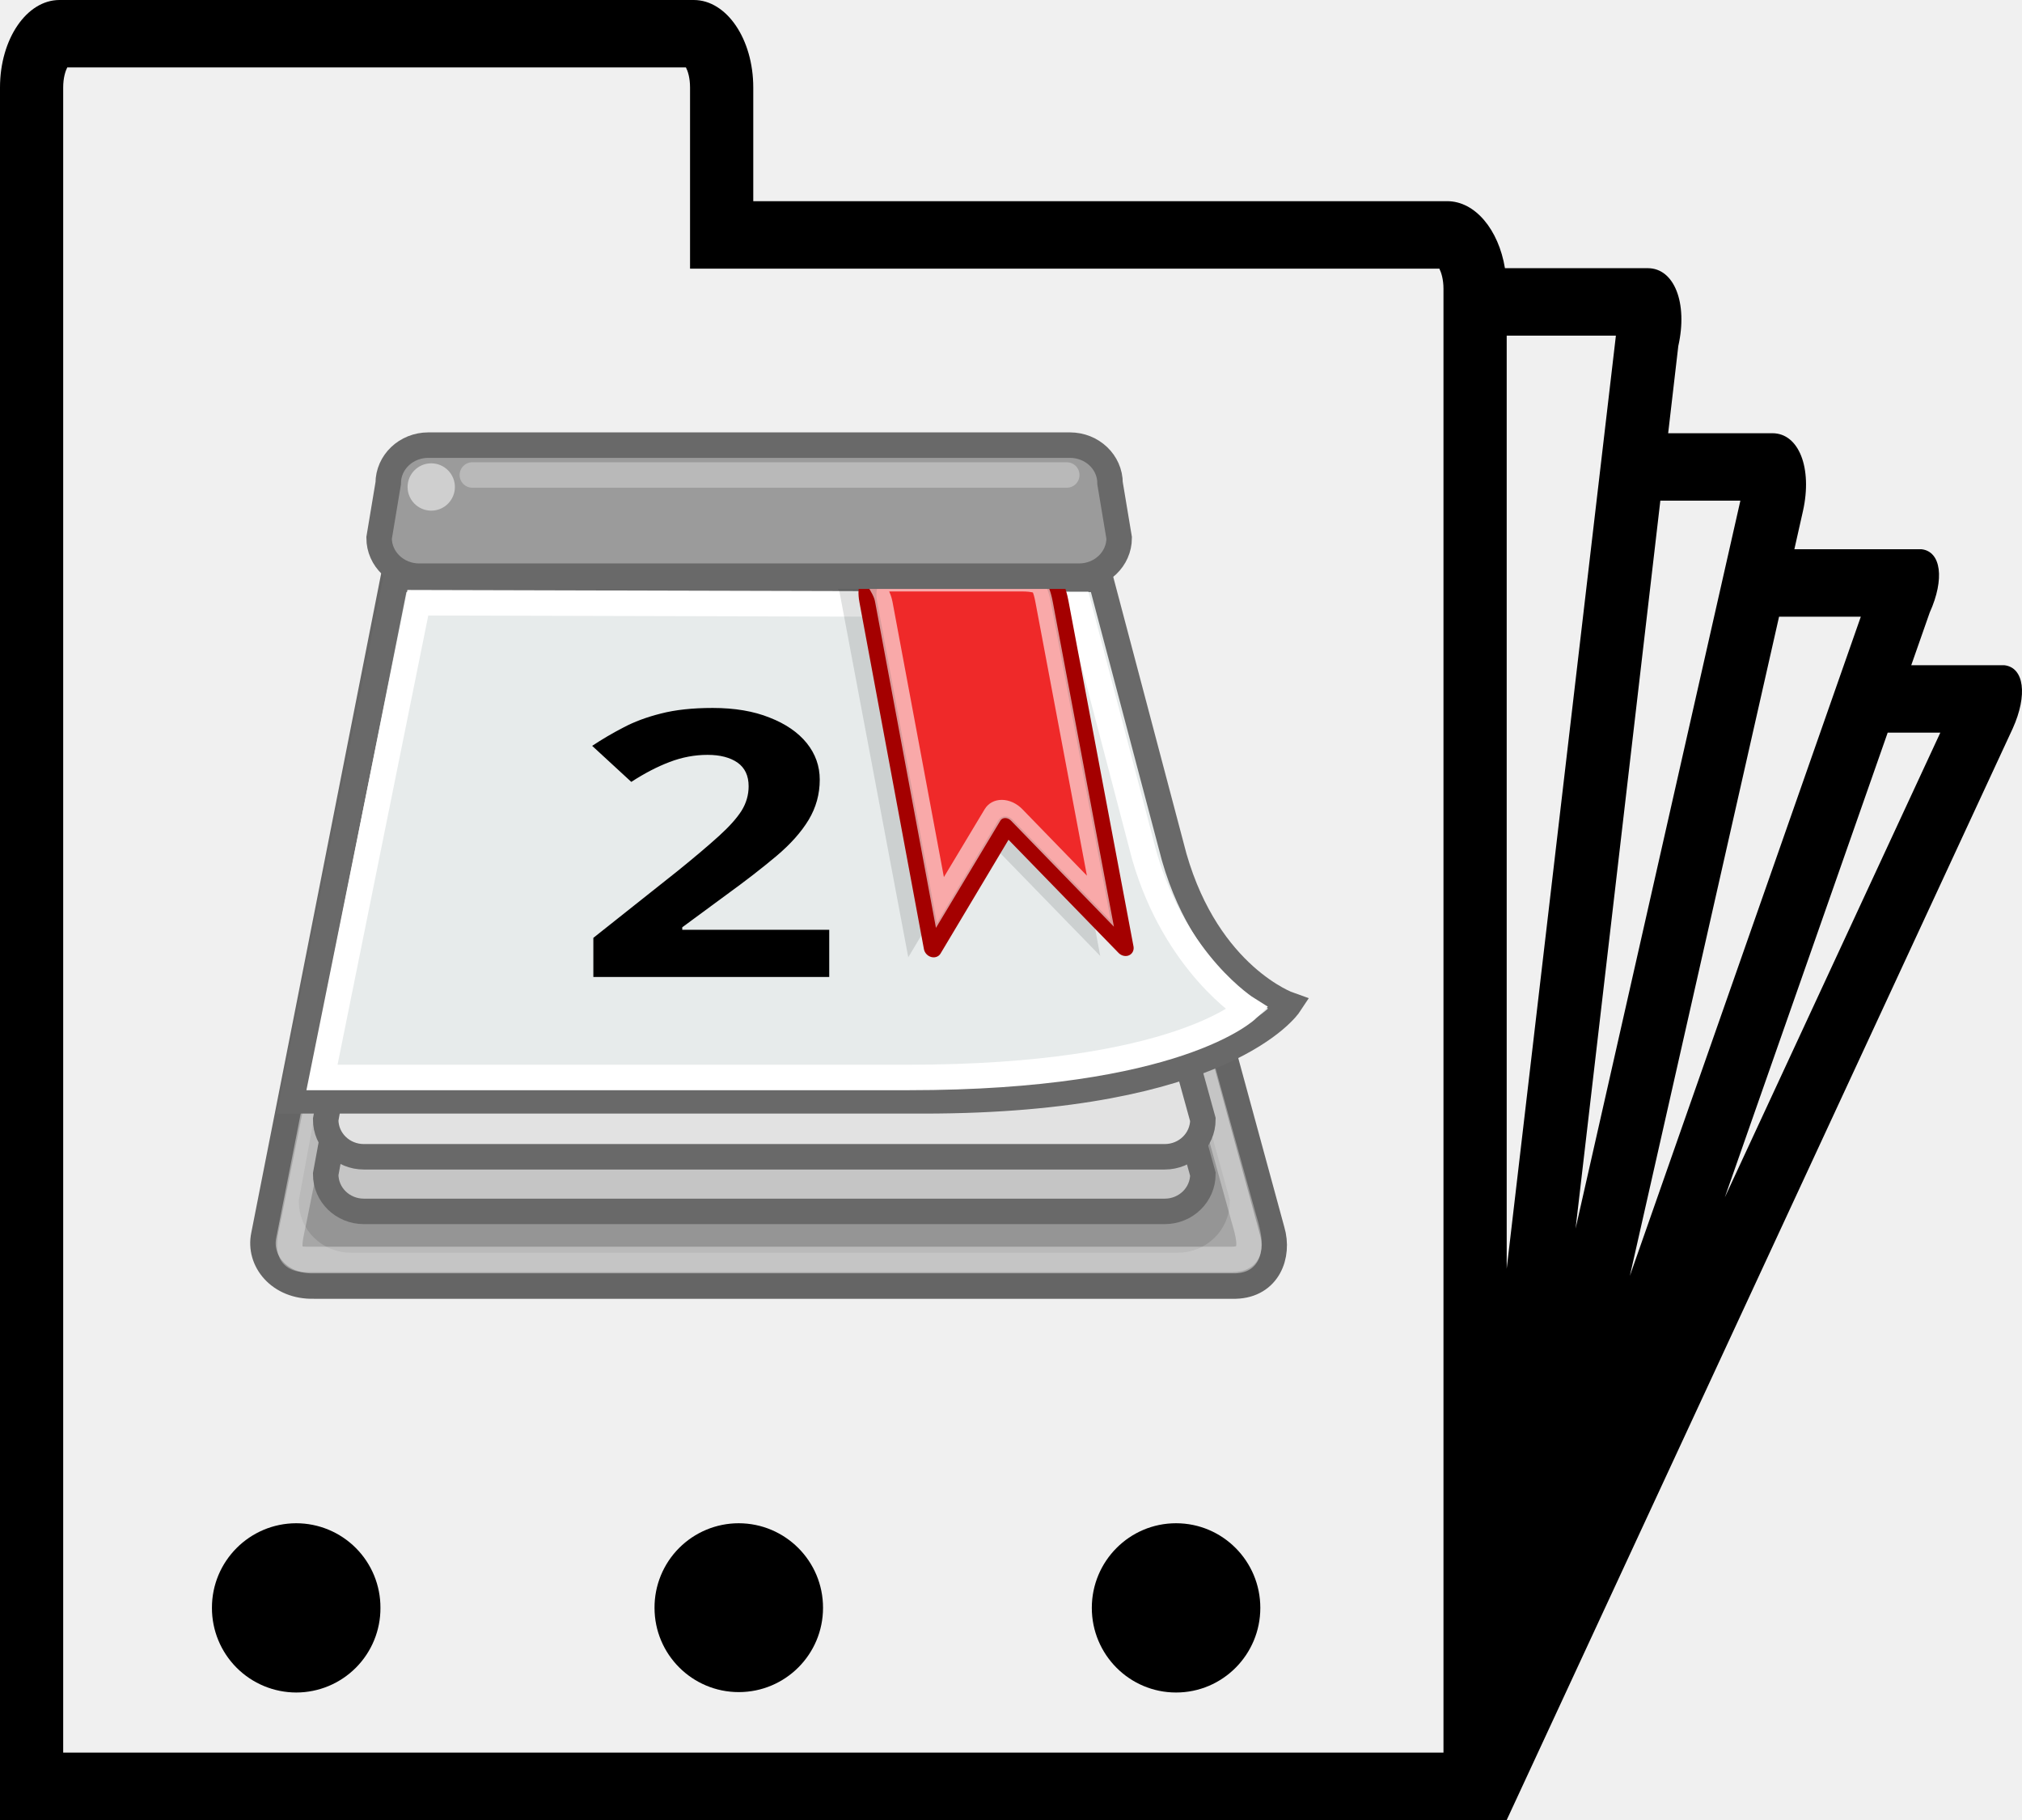
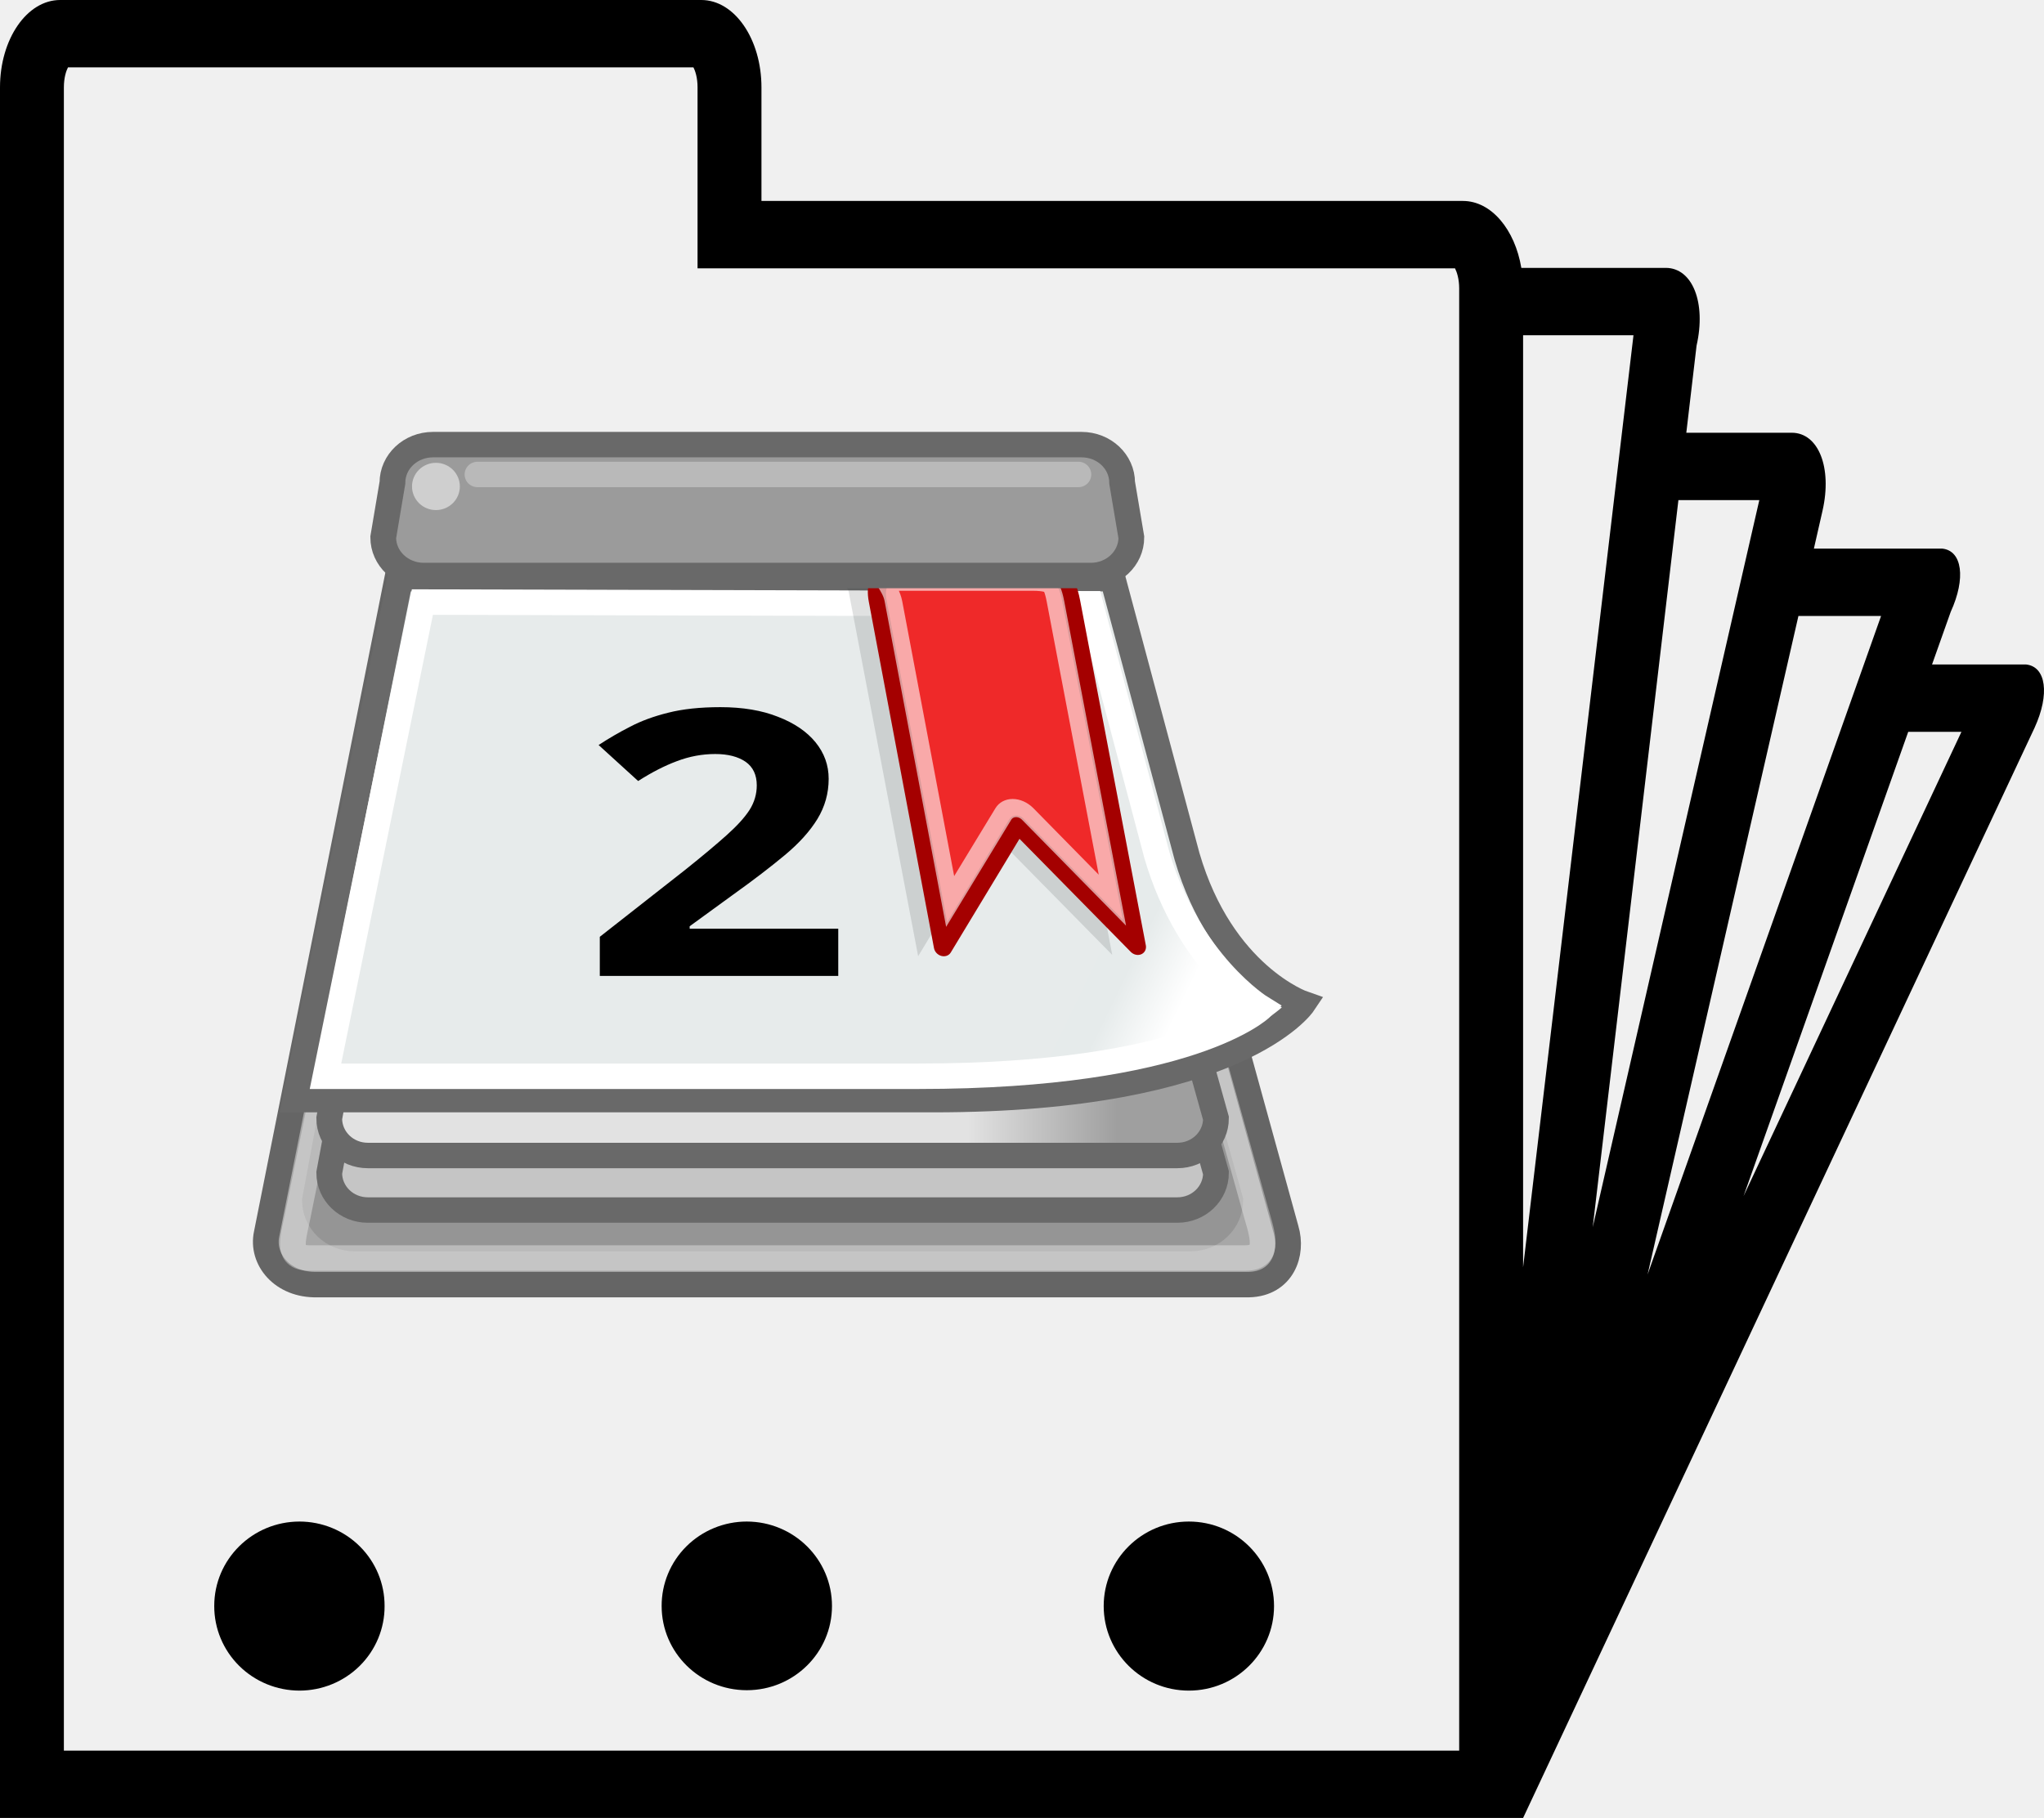
- <svg xmlns="http://www.w3.org/2000/svg" xmlns:xlink="http://www.w3.org/1999/xlink" width="29.398mm" height="26.458mm" viewBox="0 0 29.398 26.458" version="1.1" id="svg5">
+ <svg xmlns="http://www.w3.org/2000/svg" xmlns:xlink="http://www.w3.org/1999/xlink" width="145.608mm" height="129.531mm" viewBox="0 0 145.608 129.531" version="1.1" id="svg5">
  <defs id="defs2">
    <linearGradient id="linearGradient4356">
      <stop style="stop-color:#000000;stop-opacity:1;" offset="0" id="stop4358" />
      <stop style="stop-color:#000000;stop-opacity:0;" offset="1" id="stop4360" />
    </linearGradient>
    <linearGradient id="linearGradient4344">
      <stop style="stop-color:#727e0a;stop-opacity:1;" offset="0" id="stop4346" />
      <stop style="stop-color:#5b6508;stop-opacity:1;" offset="1" id="stop4348" />
    </linearGradient>
    <linearGradient id="linearGradient4338">
      <stop id="stop4340" offset="0" style="stop-color:#e9b15e;stop-opacity:1;" />
      <stop id="stop4342" offset="1" style="stop-color:#966416;stop-opacity:1;" />
    </linearGradient>
    <linearGradient id="linearGradient4163">
      <stop style="stop-color:#3b74bc;stop-opacity:1;" offset="0" id="stop4165" />
      <stop style="stop-color:#2d5990;stop-opacity:1;" offset="1" id="stop4167" />
    </linearGradient>
    <linearGradient id="linearGradient3824">
      <stop style="stop-color:#ffffff;stop-opacity:1;" offset="0" id="stop3826" />
      <stop style="stop-color:#c9c9c9;stop-opacity:1;" offset="1" id="stop3828" />
    </linearGradient>
    <linearGradient id="linearGradient3800">
      <stop style="stop-color:#f4d9b1;stop-opacity:1;" offset="0" id="stop3802" />
      <stop style="stop-color:#df9725;stop-opacity:1;" offset="1" id="stop3804" />
    </linearGradient>
    <radialGradient xlink:href="#linearGradient3800" id="radialGradient3806" cx="29.345" cy="17.064" fx="29.345" fy="17.064" r="9.162" gradientUnits="userSpaceOnUse" />
    <radialGradient xlink:href="#linearGradient4356" id="radialGradient3822" cx="31.113" cy="19.009" fx="31.113" fy="19.009" r="8.662" gradientUnits="userSpaceOnUse" />
    <radialGradient xlink:href="#linearGradient4163" id="radialGradient4169" cx="28.09" cy="27.203" fx="28.09" fy="27.203" r="13.565" gradientTransform="matrix(1.297564,0,0,0.884831,-15.3585,1.815469)" gradientUnits="userSpaceOnUse" />
    <radialGradient xlink:href="#linearGradient3800" id="radialGradient4171" gradientUnits="userSpaceOnUse" cx="29.345" cy="17.064" fx="29.345" fy="17.064" r="9.162" gradientTransform="matrix(0.787998,0,0,0.787998,6.221198,3.617627)" />
    <linearGradient xlink:href="#linearGradient3824" id="linearGradient4175" gradientUnits="userSpaceOnUse" x1="30.936" y1="29.553" x2="30.936" y2="35.803" gradientTransform="translate(0.707108)" />
    <radialGradient xlink:href="#linearGradient4356" id="radialGradient4179" gradientUnits="userSpaceOnUse" cx="31.113" cy="19.009" fx="31.113" fy="19.009" r="8.662" />
    <linearGradient xlink:href="#linearGradient3824" id="linearGradient4326" gradientUnits="userSpaceOnUse" gradientTransform="translate(-12.41789,-7)" x1="30.936" y1="29.553" x2="30.936" y2="35.803" />
    <radialGradient xlink:href="#linearGradient4338" id="radialGradient4328" gradientUnits="userSpaceOnUse" gradientTransform="matrix(0.787998,0,0,0.787998,6.221198,3.617627)" cx="29.345" cy="17.064" fx="29.345" fy="17.064" r="9.162" />
    <radialGradient xlink:href="#linearGradient4356" id="radialGradient4330" gradientUnits="userSpaceOnUse" cx="31.113" cy="19.009" fx="31.113" fy="19.009" r="8.662" />
    <linearGradient xlink:href="#linearGradient3824" id="linearGradient4332" gradientUnits="userSpaceOnUse" x1="30.936" y1="29.553" x2="30.936" y2="35.803" gradientTransform="translate(-13.125,-7)" />
    <radialGradient xlink:href="#linearGradient4356" id="radialGradient4336" gradientUnits="userSpaceOnUse" cx="31.113" cy="19.009" fx="31.113" fy="19.009" r="8.662" />
    <radialGradient xlink:href="#linearGradient4344" id="radialGradient4350" cx="16.215" cy="19.836" fx="16.215" fy="19.836" r="13.565" gradientTransform="matrix(1,0,0,0.681917,0,8.233773)" gradientUnits="userSpaceOnUse" />
    <linearGradient xlink:href="#linearGradient4356" id="linearGradient4372" gradientUnits="userSpaceOnUse" gradientTransform="rotate(10.46227,50.11982,-43.53461)" x1="20.662" y1="35.818" x2="22.627" y2="36.218" />
    <linearGradient xlink:href="#linearGradient4356" id="linearGradient4374" gradientUnits="userSpaceOnUse" gradientTransform="matrix(-0.977685,0.210075,0.210075,0.977685,41.80576,-11.11866)" x1="22.687" y1="36.39" x2="21.408" y2="35.74" />
    <radialGradient xlink:href="#linearGradient4344" id="radialGradient1381" gradientUnits="userSpaceOnUse" gradientTransform="matrix(1,0,0,0.681917,0,8.233773)" cx="16.215" cy="19.836" fx="16.215" fy="19.836" r="13.565" />
    <linearGradient id="linearGradient4467">
      <stop id="stop4469" offset="0" style="stop-color:#ffffff;stop-opacity:1;" />
      <stop id="stop4471" offset="1" style="stop-color:#ffffff;stop-opacity:0.248;" />
    </linearGradient>
    <linearGradient id="linearGradient4454">
      <stop id="stop4456" offset="0" style="stop-color:#729fcf;stop-opacity:0.208;" />
      <stop id="stop4458" offset="1" style="stop-color:#729fcf;stop-opacity:0.676;" />
    </linearGradient>
    <linearGradient id="linearGradient2366">
      <stop style="stop-color:#ffffff;stop-opacity:1;" offset="0" id="stop2368" />
      <stop id="stop2374" offset="0.5" style="stop-color:#ffffff;stop-opacity:0.219;" />
      <stop style="stop-color:#ffffff;stop-opacity:1;" offset="1" id="stop2370" />
    </linearGradient>
    <linearGradient id="linearGradient4440">
      <stop id="stop4442" offset="0" style="stop-color:#7d7d7d;stop-opacity:1;" />
      <stop style="stop-color:#b1b1b1;stop-opacity:1;" offset="0.5" id="stop4448" />
      <stop id="stop4444" offset="1" style="stop-color:#686868;stop-opacity:1;" />
    </linearGradient>
    <linearGradient id="linearGradient2846">
      <stop style="stop-color:#8a8a8a;stop-opacity:1;" offset="0" id="stop2848" />
      <stop style="stop-color:#484848;stop-opacity:1;" offset="1" id="stop2850" />
    </linearGradient>
    <radialGradient xlink:href="#linearGradient4356" id="radialGradient7516" gradientUnits="userSpaceOnUse" gradientTransform="matrix(1,0,0,0.237968,0,28.93278)" cx="24.13" cy="37.968" fx="24.13" fy="37.968" r="16.529" />
    <linearGradient xlink:href="#linearGradient2846" id="linearGradient7518" gradientUnits="userSpaceOnUse" x1="27.366" y1="26.58" x2="31.336" y2="30.558" />
    <linearGradient xlink:href="#linearGradient4440" id="linearGradient7520" gradientUnits="userSpaceOnUse" gradientTransform="matrix(1.334593,0,0,1.291292,-6.973842,-7.460658)" x1="30.656" y1="34" x2="33.219" y2="31.062" />
    <linearGradient xlink:href="#linearGradient2366" id="linearGradient7522" gradientUnits="userSpaceOnUse" x1="18.293" y1="13.602" x2="17.501" y2="25.743" />
    <radialGradient xlink:href="#linearGradient4454" id="radialGradient7524" gradientUnits="userSpaceOnUse" cx="18.241" cy="21.818" fx="18.241" fy="21.818" r="8.309" />
    <radialGradient xlink:href="#linearGradient4467" id="radialGradient7526" gradientUnits="userSpaceOnUse" gradientTransform="matrix(2.592963,0,0,2.252104,-25.05975,-18.941)" cx="15.414" cy="13.078" fx="15.414" fy="13.078" r="6.656" />
    <linearGradient id="linearGradient2563">
      <stop id="stop2565" offset="0" style="stop-color:#e2e2e2;stop-opacity:1;" />
      <stop id="stop2567" offset="1" style="stop-color:#9f9f9f;stop-opacity:1;" />
    </linearGradient>
    <linearGradient id="linearGradient2526">
      <stop id="stop2528" offset="0" style="stop-color:#e7ebeb;stop-opacity:1;" />
      <stop style="stop-color:#e6ebeb;stop-opacity:1;" offset="0.5" id="stop2534" />
      <stop id="stop2530" offset="1" style="stop-color:#ffffff;stop-opacity:1;" />
    </linearGradient>
    <radialGradient gradientUnits="userSpaceOnUse" r="8.342" fy="9.341" fx="38.659" cy="9.341" cx="38.659" id="radialGradient3271" xlink:href="#linearGradient2378" />
    <linearGradient id="linearGradient259">
      <stop style="stop-color:#fafafa;stop-opacity:1;" offset="0" id="stop260" />
      <stop style="stop-color:#bbbbbb;stop-opacity:1;" offset="1" id="stop261" />
    </linearGradient>
    <linearGradient id="linearGradient269">
      <stop style="stop-color:#a3a3a3;stop-opacity:1;" offset="0" id="stop270" />
      <stop style="stop-color:#8a8a8a;stop-opacity:1;" offset="1" id="stop271" />
    </linearGradient>
    <linearGradient id="linearGradient15662">
      <stop style="stop-color:#ffffff;stop-opacity:1;" offset="0" id="stop15664" />
      <stop style="stop-color:#f8f8f8;stop-opacity:1;" offset="1" id="stop15666" />
    </linearGradient>
    <linearGradient id="linearGradient2378">
      <stop id="stop2380" offset="0" style="stop-color:#ffffff;stop-opacity:1;" />
      <stop style="stop-color:#fefede;stop-opacity:0.918;" offset="0.25" id="stop4146" />
      <stop style="stop-color:#f5f328;stop-opacity:1;" offset="0.5" id="stop2386" />
      <stop id="stop2382" offset="1" style="stop-color:#f5f32d;stop-opacity:0.122;" />
    </linearGradient>
    <linearGradient id="linearGradient5345">
      <stop id="stop5347" offset="0" style="stop-color:#ef2929;stop-opacity:1;" />
      <stop style="stop-color:#cc0000;stop-opacity:1;" offset="0.425" id="stop1936" />
      <stop style="stop-color:#cc0000;stop-opacity:1;" offset="0.904" id="stop7129" />
      <stop id="stop5349" offset="1" style="stop-color:#ef2929;stop-opacity:1;" />
    </linearGradient>
    <linearGradient id="linearGradient3702">
      <stop id="stop3704" offset="0" style="stop-color:black;stop-opacity:0;" />
      <stop style="stop-color:black;stop-opacity:1;" offset="0.5" id="stop3710" />
      <stop id="stop3706" offset="1" style="stop-color:black;stop-opacity:0;" />
    </linearGradient>
-     <linearGradient gradientTransform="matrix(0.8116133,0,0,0.8116133,82.43256,115.0315)" gradientUnits="userSpaceOnUse" y2="28.429" x2="42.214" y1="14.429" x1="13.357" id="linearGradient2532" xlink:href="#linearGradient2526" />
-     <radialGradient gradientUnits="userSpaceOnUse" gradientTransform="matrix(0.8116133,0,0,0.6102829,71.72424,200.3316)" r="18.429" fy="29" fx="26" cy="29" cx="26" id="radialGradient2557" xlink:href="#linearGradient4356" />
-     <linearGradient gradientTransform="matrix(0.9222766,0,0,0.9222766,83.78421,120.3685)" gradientUnits="userSpaceOnUse" y2="30.786" x2="42.214" y1="30.786" x1="6.786" id="linearGradient2569" xlink:href="#linearGradient2563" />
-     <linearGradient gradientUnits="userSpaceOnUse" y2="5.635" x2="13.597" y1="1.563" x1="12.911" id="linearGradient2839" xlink:href="#linearGradient2833" gradientTransform="matrix(0.8116133,0,0,0.8116133,79.00906,148.7363)" />
-     <linearGradient gradientTransform="matrix(0.5867798,0,0.05502315,0.6586099,129.5769,144.8385)" gradientUnits="userSpaceOnUse" y2="4.362" x2="17.948" y1="17.797" x1="17.948" id="linearGradient5351" xlink:href="#linearGradient5345" />
+     <radialGradient xlink:href="#linearGradient3800" id="radialGradient3806-1" cx="29.345" cy="17.064" fx="29.345" fy="17.064" r="9.162" gradientUnits="userSpaceOnUse" />
+     <radialGradient xlink:href="#linearGradient4344" id="radialGradient4350-6" cx="16.215" cy="19.836" fx="16.215" fy="19.836" r="13.565" gradientTransform="matrix(1,0,0,0.681917,0,8.233773)" gradientUnits="userSpaceOnUse" />
+     <linearGradient gradientTransform="matrix(-0.977685,0.210075,0.210075,0.977685,55.1096,-3.945209)" y2="35.74" x2="21.408" y1="36.39" x1="22.687" gradientUnits="userSpaceOnUse" id="linearGradient4366" xlink:href="#linearGradient4356" />
+     <linearGradient gradientTransform="rotate(10.46227,17.59598,32.70691)" gradientUnits="userSpaceOnUse" y2="36.218" x2="22.627" y1="35.818" x1="20.662" id="linearGradient4362" xlink:href="#linearGradient4356" />
+     <radialGradient gradientUnits="userSpaceOnUse" gradientTransform="matrix(1,0,0,0.681917,0,8.233773)" r="13.565" fy="19.836" fx="16.215" cy="19.836" cx="16.215" id="radialGradient1500" xlink:href="#linearGradient4344" />
+     <radialGradient r="8.662" fy="19.009" fx="31.113" cy="19.009" cx="31.113" gradientUnits="userSpaceOnUse" id="radialGradient4179-8" xlink:href="#linearGradient4356" />
+     <radialGradient gradientTransform="matrix(0.787998,0,0,0.787998,6.221198,3.617627)" r="9.162" fy="17.064" fx="29.345" cy="17.064" cx="29.345" gradientUnits="userSpaceOnUse" id="radialGradient4171-5" xlink:href="#linearGradient3800" />
+     <radialGradient gradientUnits="userSpaceOnUse" gradientTransform="matrix(1.297564,0,0,0.884831,-8.358505,4.940469)" r="13.565" fy="27.203" fx="28.09" cy="27.203" cx="28.09" id="radialGradient4169-7" xlink:href="#linearGradient4163" />
+     <linearGradient gradientUnits="userSpaceOnUse" y2="35.803" x2="30.936" y1="29.553" x1="30.936" id="linearGradient3830" xlink:href="#linearGradient3824" />
+     <radialGradient gradientUnits="userSpaceOnUse" r="8.662" fy="19.009" fx="31.113" cy="19.009" cx="31.113" id="radialGradient3822-4" xlink:href="#linearGradient4356" />
+     <radialGradient gradientUnits="userSpaceOnUse" r="9.162" fy="17.064" fx="29.345" cy="17.064" cx="29.345" id="radialGradient1484" xlink:href="#linearGradient3800" />
+     <radialGradient xlink:href="#linearGradient4356" id="radialGradient1575" gradientUnits="userSpaceOnUse" cx="31.113" cy="19.009" fx="31.113" fy="19.009" r="8.662" />
+     <radialGradient xlink:href="#linearGradient4356" id="radialGradient1579" gradientUnits="userSpaceOnUse" cx="31.113" cy="19.009" fx="31.113" fy="19.009" r="8.662" />
+     <radialGradient xlink:href="#linearGradient4338" id="radialGradient1581" gradientUnits="userSpaceOnUse" gradientTransform="matrix(0.787998,0,0,0.787998,6.221198,3.617627)" cx="29.345" cy="17.064" fx="29.345" fy="17.064" r="9.162" />
+     <linearGradient xlink:href="#linearGradient4356" id="linearGradient1590" gradientUnits="userSpaceOnUse" gradientTransform="matrix(-0.977685,0.210075,0.210075,0.977685,87.1236,-3.36141)" x1="22.687" y1="36.39" x2="21.408" y2="35.74" />
+     <linearGradient xlink:href="#linearGradient3824" id="linearGradient1596" gradientUnits="userSpaceOnUse" gradientTransform="translate(32.89995,0.75725)" x1="30.936" y1="29.553" x2="30.936" y2="35.803" />
+     <radialGradient xlink:href="#linearGradient4344" id="radialGradient1605" gradientUnits="userSpaceOnUse" gradientTransform="matrix(1,0,0,0.681917,45.31784,15.99102)" cx="16.215" cy="19.836" fx="16.215" fy="19.836" r="13.565" />
+     <radialGradient xlink:href="#linearGradient4356" id="radialGradient2485" gradientUnits="userSpaceOnUse" gradientTransform="matrix(-0.806302,2.342756e-6,9.208376e-7,0.321036,44.43072,19.25688)" cx="13.541" cy="30.231" fx="13.541" fy="30.231" r="5.007" />
+     <linearGradient id="linearGradient13388">
+       <stop style="stop-color:#555753;stop-opacity:1;" offset="0" id="stop13390" />
+       <stop style="stop-color:#555753;stop-opacity:0;" offset="1" id="stop13392" />
+     </linearGradient>
+     <linearGradient id="linearGradient7138">
+       <stop style="stop-color:#ffffff;stop-opacity:1;" offset="0" id="stop7140" />
+       <stop style="stop-color:#ffffff;stop-opacity:0;" offset="1" id="stop7142" />
+     </linearGradient>
+     <linearGradient id="linearGradient7087">
+       <stop style="stop-color:#888a85;stop-opacity:1;" offset="0" id="stop7089" />
+       <stop style="stop-color:#b8b9b6;stop-opacity:1;" offset="1" id="stop7091" />
+     </linearGradient>
+     <radialGradient id="aigrd4" cx="9.342" cy="22.614" r="14.152" fx="9.342" fy="22.614" gradientUnits="userSpaceOnUse">
+       <stop offset="0" style="stop-color:#767676" id="stop6452" />
+       <stop offset="1" style="stop-color:#484848" id="stop6454" />
+     </radialGradient>
+     <linearGradient style="stroke-width:1.217;stroke-miterlimit:4;stroke-dasharray:none" y2="36.033" x2="31.081" y1="3.732" x1="12.487" gradientUnits="userSpaceOnUse" id="aigrd1">
+       <stop id="stop16177" style="stop-color:#D2D2D2;stroke-dasharray:none;stroke-miterlimit:4;stroke-width:1.217" offset="0" />
+       <stop id="stop16179" style="stop-color:#EDEDED;stroke-dasharray:none;stroke-miterlimit:4;stroke-width:1.217" offset="1" />
+     </linearGradient>
+     <linearGradient style="stroke-width:1.217;stroke-miterlimit:4;stroke-dasharray:none" y2="7.109" x2="21.933" y1="24.627" x1="21.933" gradientUnits="userSpaceOnUse" id="aigrd3">
+       <stop id="stop16199" style="stop-color:#D0D6E5;stroke-dasharray:none;stroke-miterlimit:4;stroke-width:1.217" offset="0" />
+       <stop id="stop16201" style="stop-color:#093A80;stroke-dasharray:none;stroke-miterlimit:4;stroke-width:1.217" offset="1" />
+     </linearGradient>
+     <linearGradient id="linearGradient7648" gradientUnits="userSpaceOnUse" x1="21.933" y1="24.627" x2="21.933" y2="7.109" style="stroke-width:1.217;stroke-miterlimit:4;stroke-dasharray:none">
+       <stop offset="0" style="stop-color:#8595bc;stop-opacity:1;" id="stop7650" />
+       <stop offset="1" style="stop-color:#041a3b;stop-opacity:1;" id="stop7652" />
+     </linearGradient>
+     <linearGradient id="linearGradient8171">
+       <stop style="stop-color:#bbbdba;stop-opacity:1;" offset="0" id="stop8173" />
+       <stop style="stop-color:#70746e;stop-opacity:1;" offset="1" id="stop8175" />
+     </linearGradient>
+     <linearGradient id="linearGradient2224">
+       <stop style="stop-color:#7c7c7c;stop-opacity:1;" offset="0" id="stop2226" />
+       <stop style="stop-color:#b8b8b8;stop-opacity:1;" offset="1" id="stop2228" />
+     </linearGradient>
+     <radialGradient xlink:href="#linearGradient7138" id="radialGradient2974" gradientUnits="userSpaceOnUse" gradientTransform="matrix(1,0,0,0.509804,0,16.05392)" cx="4.392" cy="32.308" fx="4.392" fy="32.308" r="6.375" />
+     <radialGradient xlink:href="#linearGradient7138" id="radialGradient2972" gradientUnits="userSpaceOnUse" gradientTransform="matrix(1,0,0,0.509804,0,16.05392)" cx="4.392" cy="32.308" fx="4.392" fy="32.308" r="6.375" />
+     <radialGradient xlink:href="#linearGradient4356" id="radialGradient2970" gradientUnits="userSpaceOnUse" gradientTransform="matrix(1,0,0,0.398649,0,21.2728)" cx="23.25" cy="35.375" fx="23.25" fy="35.375" r="18.5" />
+     <linearGradient id="linearGradient2697">
+       <stop id="stop2699" offset="0" style="stop-color:#222222;stop-opacity:1;" />
+       <stop id="stop2701" offset="1" style="stop-color:#afafaf;stop-opacity:1;" />
+     </linearGradient>
+     <linearGradient id="linearGradient2641">
+       <stop id="stop2643" offset="0" style="stop-color:#393939;stop-opacity:1;" />
+       <stop style="stop-color:#747474;stop-opacity:1;" offset="0.159" id="stop2649" />
+       <stop id="stop2645" offset="1" style="stop-color:#000000;stop-opacity:1;" />
+     </linearGradient>
+     <linearGradient id="linearGradient2633">
+       <stop id="stop2635" offset="0" style="stop-color:#2a2500;stop-opacity:1;" />
+       <stop id="stop2637" offset="1" style="stop-color:#6e6200;stop-opacity:1;" />
+     </linearGradient>
+     <linearGradient id="linearGradient2625">
+       <stop id="stop2627" offset="0" style="stop-color:#6e6200;stop-opacity:1;" />
+       <stop id="stop2629" offset="1" style="stop-color:#6e6200;stop-opacity:1;" />
+     </linearGradient>
+     <linearGradient id="linearGradient2604">
+       <stop id="stop2606" offset="0" style="stop-color:#6b6b6b;stop-opacity:1;" />
+       <stop id="stop2608" offset="1" style="stop-color:#b6b6b6;stop-opacity:0;" />
+     </linearGradient>
+     <linearGradient id="linearGradient2571">
+       <stop id="stop2573" offset="0" style="stop-color:#fff7b1;stop-opacity:1;" />
+       <stop style="stop-color:#ecd300;stop-opacity:1;" offset="0.5" id="stop2579" />
+       <stop id="stop2575" offset="1" style="stop-color:#b5a200;stop-opacity:1;" />
+     </linearGradient>
+     <linearGradient id="linearGradient2563-3">
+       <stop id="stop2565-6" offset="0" style="stop-color:#e7e7e7;stop-opacity:1;" />
+       <stop id="stop2567-8" offset="1" style="stop-color:#a0a0a0;stop-opacity:1;" />
+     </linearGradient>
+     <linearGradient id="linearGradient2542">
+       <stop id="stop2544" offset="0" style="stop-color:#202020;stop-opacity:1;" />
+       <stop id="stop2546" offset="1" style="stop-color:#a8a8a8;stop-opacity:1;" />
+     </linearGradient>
+     <linearGradient id="linearGradient2384">
+       <stop id="stop2386-9" offset="0" style="stop-color:#b6b6b6;stop-opacity:1;" />
+       <stop id="stop2388" offset="1" style="stop-color:#6a6a6a;stop-opacity:1;" />
+     </linearGradient>
+     <linearGradient id="linearGradient2831">
+       <stop style="stop-color:#000000;stop-opacity:0;" offset="0" id="stop2833" />
+       <stop id="stop2839" offset="0.776" style="stop-color:#4d4d4d;stop-opacity:0.882;" />
+       <stop style="stop-color:#595959;stop-opacity:0;" offset="1" id="stop2835" />
+     </linearGradient>
+     <linearGradient id="linearGradient2610">
+       <stop style="stop-color:#3c3c3c;stop-opacity:1;" offset="0" id="stop2612" />
+       <stop style="stop-color:#585858;stop-opacity:1;" offset="1" id="stop2614" />
+     </linearGradient>
+     <linearGradient id="linearGradient2600">
+       <stop style="stop-color:#000000;stop-opacity:1;" offset="0" id="stop2602" />
+       <stop id="stop2380-5" offset="0.5" style="stop-color:#424242;stop-opacity:1;" />
+       <stop style="stop-color:#7c7c7c;stop-opacity:1;" offset="1" id="stop2604" />
+     </linearGradient>
+     <linearGradient gradientTransform="matrix(0.893017,0,0,0.827494,2.626094,2.462139)" gradientUnits="userSpaceOnUse" y2="15.374" x2="24.547" y1="18.303" x1="24.547" id="linearGradient2611" xlink:href="#linearGradient2604" />
+     <radialGradient xlink:href="#linearGradient13388" id="radialGradient13394" cx="64.414" cy="26.746" fx="64.414" fy="26.746" r="10.339" gradientTransform="matrix(0.29895,-0.967036,1.14352,0.353509,18.57077,72.60625)" gradientUnits="userSpaceOnUse" spreadMethod="pad" />
+     <radialGradient xlink:href="#linearGradient13388" id="radialGradient20361" gradientUnits="userSpaceOnUse" gradientTransform="matrix(0.29895,-0.967036,1.14352,0.353509,25.99539,83.03607)" spreadMethod="pad" cx="64.414" cy="26.746" fx="64.414" fy="26.746" r="10.339" />
+     <radialGradient id="aigrd4-8" cx="9.342" cy="22.614" r="14.152" fx="9.342" fy="22.614" gradientUnits="userSpaceOnUse">
+       <stop offset="0" style="stop-color:#767676" id="stop6452-6" />
+       <stop offset="1" style="stop-color:#484848" id="stop6454-7" />
+     </radialGradient>
+     <radialGradient xlink:href="#linearGradient7138" id="radialGradient2974-6" gradientUnits="userSpaceOnUse" gradientTransform="matrix(1,0,0,0.509804,0,16.05392)" cx="4.392" cy="32.308" fx="4.392" fy="32.308" r="6.375" />
+     <radialGradient xlink:href="#linearGradient7138" id="radialGradient2972-3" gradientUnits="userSpaceOnUse" gradientTransform="matrix(1,0,0,0.509804,0,16.05392)" cx="4.392" cy="32.308" fx="4.392" fy="32.308" r="6.375" />
+     <radialGradient xlink:href="#linearGradient4356" id="radialGradient2970-1" gradientUnits="userSpaceOnUse" gradientTransform="matrix(1,0,0,0.398649,0,21.2728)" cx="23.25" cy="35.375" fx="23.25" fy="35.375" r="18.5" />
+     <radialGradient xlink:href="#linearGradient13388" id="radialGradient13394-2" cx="64.414" cy="26.746" fx="64.414" fy="26.746" r="10.339" gradientTransform="matrix(0.29895,-0.967036,1.14352,0.353509,18.57077,72.60625)" gradientUnits="userSpaceOnUse" spreadMethod="pad" />
+     <radialGradient xlink:href="#linearGradient13388" id="radialGradient20361-8" gradientUnits="userSpaceOnUse" gradientTransform="matrix(0.29895,-0.967036,1.14352,0.353509,25.99539,83.03607)" spreadMethod="pad" cx="64.414" cy="26.746" fx="64.414" fy="26.746" r="10.339" />
+     <linearGradient id="linearGradient2994">
+       <stop style="stop-color:#000000;stop-opacity:1;" offset="0" id="stop2996" />
+       <stop style="stop-color:#c9c9c9;stop-opacity:1;" offset="1" id="stop2998" />
+     </linearGradient>
+     <linearGradient id="linearGradient2974">
+       <stop style="stop-color:#c1c1c1;stop-opacity:1;" offset="0" id="stop2976" />
+       <stop style="stop-color:#acacac;stop-opacity:1;" offset="1" id="stop2978" />
+     </linearGradient>
+     <linearGradient id="linearGradient2966">
+       <stop style="stop-color:#ffd1d1;stop-opacity:1;" offset="0" id="stop2968" />
+       <stop id="stop3006" offset="0.5" style="stop-color:#ff1d1d;stop-opacity:1;" />
+       <stop style="stop-color:#6f0000;stop-opacity:1;" offset="1" id="stop2970" />
+     </linearGradient>
+     <linearGradient id="linearGradient2919">
+       <stop style="stop-color:#a3a4a0;stop-opacity:1;" offset="0" id="stop2921" />
+       <stop style="stop-color:#888a85;stop-opacity:1;" offset="1" id="stop2923" />
+     </linearGradient>
+     <linearGradient id="linearGradient2873">
+       <stop style="stop-color:#939393;stop-opacity:1;" offset="0" id="stop2875" />
+       <stop style="stop-color:#424242;stop-opacity:1;" offset="1" id="stop2877" />
+     </linearGradient>
+     <linearGradient id="linearGradient2855">
+       <stop style="stop-color:#dfdfdf;stop-opacity:1;" offset="0" id="stop2857" />
+       <stop style="stop-color:#ffffff;stop-opacity:1;" offset="1" id="stop2859" />
+     </linearGradient>
+     <radialGradient xlink:href="#linearGradient4356" id="radialGradient2871" cx="23.562" cy="40.438" fx="23.562" fy="40.438" r="19.562" gradientTransform="matrix(1,0,0,0.348243,0,26.35543)" gradientUnits="userSpaceOnUse" />
+     <radialGradient xlink:href="#linearGradient3800" id="radialGradient3806-8" cx="29.345" cy="17.064" fx="29.345" fy="17.064" r="9.162" gradientUnits="userSpaceOnUse" />
+     <radialGradient xlink:href="#linearGradient4356" id="radialGradient3822-6" cx="31.113" cy="19.009" fx="31.113" fy="19.009" r="8.662" gradientUnits="userSpaceOnUse" />
+     <radialGradient xlink:href="#linearGradient4163" id="radialGradient4169-78" cx="28.09" cy="27.203" fx="28.09" fy="27.203" r="13.565" gradientTransform="matrix(1.297564,0,0,0.884831,-15.3585,1.815469)" gradientUnits="userSpaceOnUse" />
+     <radialGradient xlink:href="#linearGradient3800" id="radialGradient4171-8" gradientUnits="userSpaceOnUse" cx="29.345" cy="17.064" fx="29.345" fy="17.064" r="9.162" gradientTransform="matrix(0.787998,0,0,0.787998,6.221198,3.617627)" />
+     <radialGradient xlink:href="#linearGradient4356" id="radialGradient4179-9" gradientUnits="userSpaceOnUse" cx="31.113" cy="19.009" fx="31.113" fy="19.009" r="8.662" />
+     <radialGradient xlink:href="#linearGradient4338" id="radialGradient4328-9" gradientUnits="userSpaceOnUse" gradientTransform="matrix(0.787998,0,0,0.787998,6.221198,3.617627)" cx="29.345" cy="17.064" fx="29.345" fy="17.064" r="9.162" />
+     <radialGradient xlink:href="#linearGradient4356" id="radialGradient4330-4" gradientUnits="userSpaceOnUse" cx="31.113" cy="19.009" fx="31.113" fy="19.009" r="8.662" />
+     <radialGradient xlink:href="#linearGradient4356" id="radialGradient4336-7" gradientUnits="userSpaceOnUse" cx="31.113" cy="19.009" fx="31.113" fy="19.009" r="8.662" />
+     <radialGradient xlink:href="#linearGradient4344" id="radialGradient4350-2" cx="16.215" cy="19.836" fx="16.215" fy="19.836" r="13.565" gradientTransform="matrix(1,0,0,0.681917,0,8.233773)" gradientUnits="userSpaceOnUse" />
+     <radialGradient xlink:href="#linearGradient4344" id="radialGradient1381-3" gradientUnits="userSpaceOnUse" gradientTransform="matrix(1,0,0,0.681917,0,8.233773)" cx="16.215" cy="19.836" fx="16.215" fy="19.836" r="13.565" />
+     <radialGradient xlink:href="#linearGradient4356" id="radialGradient7516-3" gradientUnits="userSpaceOnUse" gradientTransform="matrix(1,0,0,0.237968,0,28.93278)" cx="24.13" cy="37.968" fx="24.13" fy="37.968" r="16.529" />
+     <radialGradient xlink:href="#linearGradient4454" id="radialGradient7524-1" gradientUnits="userSpaceOnUse" cx="18.241" cy="21.818" fx="18.241" fy="21.818" r="8.309" />
+     <radialGradient xlink:href="#linearGradient4467" id="radialGradient7526-8" gradientUnits="userSpaceOnUse" gradientTransform="matrix(2.592963,0,0,2.252104,-25.05975,-18.941)" cx="15.414" cy="13.078" fx="15.414" fy="13.078" r="6.656" />
+     <radialGradient gradientUnits="userSpaceOnUse" r="8.342" fy="9.341" fx="38.659" cy="9.341" cx="38.659" id="radialGradient3271-2" xlink:href="#linearGradient2378" />
+     <linearGradient gradientTransform="matrix(0.1638633,0,0,0.1657825,33.05793,30.99732)" gradientUnits="userSpaceOnUse" y2="28.429" x2="42.214" y1="14.429" x1="13.357" id="linearGradient2532" xlink:href="#linearGradient2526" />
+     <radialGradient gradientUnits="userSpaceOnUse" gradientTransform="matrix(0.1638633,0,0,0.1246581,31.08066,26.07831)" r="18.429" fy="29" fx="26" cy="29" cx="26" id="radialGradient2557" xlink:href="#linearGradient4356" />
+     <linearGradient gradientTransform="matrix(0.1862061,0,0,0.1883869,30.73689,31.69126)" gradientUnits="userSpaceOnUse" y2="30.786" x2="42.214" y1="30.786" x1="6.786" id="linearGradient2569" xlink:href="#linearGradient2563" />
+     <linearGradient gradientUnits="userSpaceOnUse" y2="5.635" x2="13.597" y1="1.563" x1="12.911" id="linearGradient2839" xlink:href="#linearGradient2833" gradientTransform="matrix(0.1638633,0,-3.7754829e-4,0.1657825,15.49085,30.77454)" />
+     <linearGradient gradientTransform="matrix(0.1184699,0,0.01094598,0.1345296,71.90505,49.1378)" gradientUnits="userSpaceOnUse" y2="4.362" x2="17.948" y1="17.797" x1="17.948" id="linearGradient5351" xlink:href="#linearGradient5345" />
    <radialGradient gradientUnits="userSpaceOnUse" r="8.342" fy="9.341" fx="38.659" cy="9.341" cx="38.659" id="radialGradient3271-1" xlink:href="#linearGradient2378" />
    <linearGradient id="linearGradient2833">
-       <stop id="stop2835" offset="0" style="stop-color:white;stop-opacity:1;" />
+       <stop id="stop2835-3" offset="0" style="stop-color:white;stop-opacity:1;" />
      <stop id="stop2837" offset="1" style="stop-color:white;stop-opacity:0.563" />
    </linearGradient>
-     <linearGradient xlink:href="#linearGradient4356" id="linearGradient2463" x1="18.432" y1="23.975" x2="48.287" y2="39.115" gradientUnits="userSpaceOnUse" gradientTransform="matrix(0.8116133,0,0,0.8116133,76.06067,137.9314)" />
+     <linearGradient xlink:href="#linearGradient4356" id="linearGradient2463" x1="18.432" y1="23.975" x2="48.287" y2="39.115" gradientUnits="userSpaceOnUse" gradientTransform="matrix(0.1638633,0,0,0.1657825,27.61156,36.1865)" />
+     <radialGradient gradientUnits="userSpaceOnUse" r="8.342" fy="9.341" fx="38.659" cy="9.341" cx="38.659" id="radialGradient3271-5" xlink:href="#linearGradient2378" />
  </defs>
-   <g id="layer1" transform="translate(-13.2768,-20.14913)">
-     <g id="g1335" transform="matrix(0.5341242,0,0,0.5341242,6.185339,9.38699)">
+   <g id="layer1" transform="translate(-43.4664,-46.48057)">
+     <g id="g1335" transform="matrix(2.645511,0,0,2.614886,8.342475,-6.207097)">
      <g id="g849" transform="matrix(0.9173318,0,0,0.9173318,11.44214,15.56247)">
        <path d="m 10.791,50.195 a 2.505,2.505 0 0 0 -2.502,2.51 2.505,2.505 0 0 0 2.502,2.512 2.5,2.5 0 0 0 2.498,-2.512 2.5,2.5 0 0 0 -2.498,-2.51" fill="currentColor" id="path831" />
        <path d="m 61.479,24.738 h -2.766 l 0.548,-1.563 c 0.451,-0.998 0.338,-1.813 -0.243,-1.879 H 55.245 L 55.5,20.163 c 0.285,-1.275 -0.121,-2.309 -0.905,-2.309 H 51.5 l 0.301,-2.588 c 0.287,-1.275 -0.12,-2.309 -0.904,-2.309 h -4.24 c -0.188,-1.14 -0.881,-1.988 -1.714,-1.988 H 24.352 V 7.596 C 24.352,6.162 23.563,5 22.586,5 H 3.766 C 2.789,5 2,6.162 2,7.596 V 59 H 46.709 L 61.723,26.617 c 0.451,-0.998 0.338,-1.812 -0.244,-1.879 M 44.834,57 H 3.875 V 7.596 C 3.875,7.307 3.941,7.109 3.996,7 h 18.358 c 0.056,0.108 0.122,0.308 0.122,0.596 v 5.375 h 22.235 c 0.058,0.116 0.122,0.323 0.122,0.596 V 57 Z m 1.875,-42.041 h 3.24 l -0.007,0.062 -3.233,27.622 V 14.959 m 4.559,4.896 h 2.375 l -4.89,21.597 2.515,-21.597 m 3.523,3.442 h 2.426 l -6.854,19.561 4.428,-19.561 m -1.61,17.23 4.833,-13.789 h 1.562 l -6.395,13.789" fill="currentColor" id="path833" />
        <path d="m 23.92,50.195 a 2.499,2.499 0 0 0 -2.498,2.51 2.5,2.5 0 1 0 5,0 2.506,2.506 0 0 0 -2.502,-2.51" fill="currentColor" id="path835" />
        <ellipse cx="36.898" cy="52.706" rx="2.5" ry="2.511" fill="currentColor" id="ellipse837" />
      </g>
      <g id="layer1-9" transform="matrix(0.6103389,0,0,0.6103389,19.81021,29.11183)">
        <ellipse transform="matrix(1.240903,0,0,0.6091778,-8.492108,20.29044)" id="path2549" style="color:#000000;display:inline;overflow:visible;visibility:visible;opacity:1;fill:url(#radialGradient2557);fill-opacity:1;fill-rule:evenodd;stroke:none;stroke-width:1;stroke-linecap:butt;stroke-linejoin:miter;stroke-miterlimit:4;stroke-dasharray:none;stroke-dashoffset:0;stroke-opacity:1;marker:none;marker-start:none;marker-mid:none;marker-end:none" cx="26" cy="29" rx="18.429" ry="13.857" />
        <path id="path1316" d="m 1.061,40.392 c -0.244,1.136 0.69,2.313 2.232,2.273 h 41.112 c 1.461,-0.041 1.948,-1.38 1.623,-2.476 L 37.099,7.437 H 7.554 Z" style="fill:#a7a7a7;fill-opacity:1;fill-rule:evenodd;stroke:#656565;stroke-width:1.136px;stroke-linecap:butt;stroke-linejoin:miter;stroke-opacity:1" />
        <path id="path2575" d="M 5.953,31.73 H 40.308 c 0.974,0 1.758,0.764 1.758,1.713 l 1.508,5.456 c 0,0.949 -0.784,1.713 -1.758,1.713 H 4.948 c -0.974,0 -1.758,-0.764 -1.758,-1.713 l 1.005,-5.456 c 0,-0.949 0.784,-1.713 1.758,-1.713 z" style="color:#000000;font-family:'Bitstream Vera Sans';display:inline;overflow:visible;visibility:visible;opacity:0.109;fill:#000000;fill-opacity:1;fill-rule:evenodd;stroke:#000000;stroke-width:1.136;stroke-linecap:butt;stroke-linejoin:miter;stroke-miterlimit:4;stroke-dasharray:none;stroke-dashoffset:0;stroke-opacity:1;marker:none;marker-start:none;marker-mid:none;marker-end:none" />
        <path style="fill:none;fill-opacity:1;fill-rule:evenodd;stroke:#ffffff;stroke-width:1.136px;stroke-linecap:butt;stroke-linejoin:miter;stroke-opacity:0.345" d="M 2.414,39.684 C 2.187,40.744 1.961,41.479 2.953,41.479 H 44.22 c 1.041,0 0.843,-0.841 0.54,-1.863 L 36.189,8.623 H 8.632 Z" id="path2520" />
        <path style="color:#000000;font-family:'Bitstream Vera Sans';display:inline;overflow:visible;visibility:visible;opacity:1;fill:#c5c5c5;fill-opacity:1;fill-rule:evenodd;stroke:#696969;stroke-width:1.136;stroke-linecap:butt;stroke-linejoin:miter;stroke-miterlimit:4;stroke-dasharray:none;stroke-dashoffset:0;stroke-opacity:1;marker:none;marker-start:none;marker-mid:none;marker-end:none" d="M 6.498,30.733 H 39.779 c 0.944,0 1.703,0.74 1.703,1.659 l 1.461,5.285 c 0,0.919 -0.76,1.659 -1.703,1.659 H 5.524 c -0.944,0 -1.703,-0.74 -1.703,-1.659 l 0.974,-5.285 c 0,-0.919 0.76,-1.659 1.703,-1.659 z" id="path2518" />
        <path id="rect2225" d="M 6.498,28.298 H 39.779 c 0.944,0 1.703,0.74 1.703,1.659 l 1.461,5.285 c 0,0.919 -0.76,1.659 -1.703,1.659 H 5.524 c -0.944,0 -1.703,-0.74 -1.703,-1.659 l 0.974,-5.285 c 0,-0.919 0.76,-1.659 1.703,-1.659 z" style="color:#000000;display:inline;overflow:visible;visibility:visible;fill:url(#linearGradient2569);fill-opacity:1;fill-rule:evenodd;stroke:#696969;stroke-width:1.136;stroke-linecap:butt;stroke-linejoin:miter;stroke-miterlimit:4;stroke-dashoffset:0;stroke-opacity:1;marker:none;marker-start:none;marker-mid:none;marker-end:none" />
        <g transform="matrix(1.071065,0,0,1.071065,-4.711768,-1.167791)" id="g2578">
          <path style="fill:url(#linearGradient2532);fill-opacity:1;fill-rule:evenodd;stroke:#696969;stroke-width:1.061px;stroke-linecap:butt;stroke-linejoin:miter;stroke-opacity:1" d="M 10.892,11.5 6.571,33.214 c 0,0 26.286,1e-6 26.286,1e-6 12.585,0 15.228,-4 15.228,-4 0,0 -3.357,-1.179 -4.786,-6.143 0,0 -3.061,-11.571 -3.061,-11.571 z" id="path2524" />
          <path id="path2571" d="M 11.804,12.475 7.812,32.24 c 0,0 17.144,10e-7 24.426,10e-7 11.227,0 14.11,-2.851 14.11,-2.851 0,0 -2.993,-1.863 -4.293,-6.381 0,0 -2.739,-10.461 -2.739,-10.461 z" style="fill:none;fill-opacity:1;fill-rule:evenodd;stroke:#ffffff;stroke-width:1.061px;stroke-linecap:butt;stroke-linejoin:miter;stroke-opacity:1" />
        </g>
        <text xml:space="preserve" style="font-style:normal;font-variant:normal;font-weight:bold;font-stretch:normal;line-height:0%;font-family:ae_Ouhod;text-align:start;writing-mode:lr-tb;text-anchor:start;fill:url(#linearGradient2463);fill-opacity:1;stroke:none;stroke-width:1px;stroke-linecap:butt;stroke-linejoin:miter;stroke-opacity:1" x="13.224" y="32.575" id="text2185" transform="scale(1.127781,0.8866967)">
          <tspan id="tspan2187" x="13.224" y="32.575" style="font-style:normal;font-variant:normal;font-weight:bold;font-stretch:normal;font-size:18.693px;line-height:125%;font-family:ae_Ouhod;text-align:start;writing-mode:lr-tb;text-anchor:start;fill:url(#linearGradient2463);fill-opacity:1">2</tspan>
        </text>
        <g id="g2425" transform="matrix(1,0,0.10473,1,5.583314,33.0745)">
          <g style="display:inline" id="layer5" transform="translate(-43.09005,-48.71814)">
            <path id="path7273" d="m 64.519,26.594 h 10.47 l 1.42,16.994 -4.713,-5.431 -3.855,5.49 -1.36,-16.277 c -0.036,-0.436 -1.25,-0.776 -1.962,-0.776 z" style="display:inline;opacity:0.15;fill:#2e3436;fill-opacity:1;fill-rule:evenodd;stroke:none;stroke-width:1px;stroke-linecap:butt;stroke-linejoin:round;stroke-opacity:1" />
            <path id="path4386" d="m 68.614,26.308 5.894,-0.108 c 1.22,0 1.648,0.412 1.747,1.599 l 1.286,15.395 -4.713,-5.431 -3.855,5.49 -1.256,-15.465 c -0.107,-1.286 0.96,-1.371 0.897,-1.479 z" style="fill:url(#linearGradient5351);fill-opacity:1;fill-rule:evenodd;stroke:#a40000;stroke-width:0.794px;stroke-linecap:butt;stroke-linejoin:round;stroke-opacity:1" />
-             <path d="m 13.096,3.398 c 0.147,0.331 0.303,0.664 0.303,1.07 a 0.898,0.898 0 0 1 0,0.002 l -0.027,16.521 3.967,-4.812 a 0.898,0.898 0 0 1 1.389,0.002 l 3.875,4.738 V 4.469 c 0,-0.631 -0.108,-0.831 -0.168,-0.889 C 22.374,3.522 22.127,3.398 21.438,3.398 Z" id="path1934" style="display:inline;opacity:0.6;fill:none;fill-opacity:1;fill-rule:evenodd;stroke:url(#linearGradient2839);stroke-width:1px;stroke-linecap:butt;stroke-linejoin:miter;stroke-opacity:1" transform="matrix(0.7766059,0,0.0677948,0.8114825,57.70086,24.17074)" />
+             <path id="path1934" style="display:inline;opacity:0.6;fill:none;fill-opacity:1;fill-rule:evenodd;stroke:url(#linearGradient2839);stroke-width:1px;stroke-linecap:butt;stroke-linejoin:miter;stroke-opacity:1" transform="matrix(0.7766059,0,0.0677948,0.8114825,57.70086,24.17074)" d="m 13.096,3.398 c 0.147,0.331 0.303,0.664 0.303,1.07 a 0.898,0.898 0 0 1 0,0.002 l -0.027,16.521 3.967,-4.812 a 0.898,0.898 0 0 1 1.389,0.002 l 3.875,4.738 V 4.469 c 0,-0.631 -0.108,-0.831 -0.168,-0.889 C 22.374,3.522 22.127,3.398 21.438,3.398 Z" />
          </g>
        </g>
        <path id="rect2522" d="M 8.4,5.165 H 37.012 c 0.992,0 1.791,0.76 1.791,1.704 l 0.406,2.436 c 0,0.944 -0.799,1.704 -1.791,1.704 H 7.994 c -0.992,0 -1.791,-0.76 -1.791,-1.704 L 6.609,6.869 c 0,-0.944 0.799,-1.704 1.791,-1.704 z" style="color:#000000;display:inline;overflow:visible;visibility:visible;fill:#9b9b9b;fill-opacity:1;fill-rule:evenodd;stroke:#696969;stroke-width:1.136;stroke-linecap:butt;stroke-linejoin:miter;stroke-miterlimit:4;stroke-dashoffset:0;stroke-opacity:1;marker:none;marker-start:none;marker-mid:none;marker-end:none" />
        <circle transform="matrix(0.7775031,0,0,0.7775031,-0.4132141,-0.6878686)" id="path2559" style="color:#000000;display:inline;overflow:visible;visibility:visible;opacity:0.526;fill:#fefefe;fill-opacity:1;fill-rule:evenodd;stroke:none;stroke-width:1;stroke-linecap:butt;stroke-linejoin:miter;stroke-miterlimit:4;stroke-dasharray:none;stroke-dashoffset:0;stroke-opacity:1;marker:none;marker-start:none;marker-mid:none;marker-end:none" cx="11.5" cy="9.929" r="1.357" />
        <path id="path2561" d="M 10.362,6.497 H 36.872" style="opacity:0.303;fill:none;fill-opacity:0.75;fill-rule:evenodd;stroke:#ffffff;stroke-width:1.136px;stroke-linecap:round;stroke-linejoin:miter;stroke-opacity:1" />
      </g>
    </g>
+     <ellipse id="path2559-3" style="color:#000000;display:inline;overflow:visible;visibility:visible;opacity:0.526;fill:#fefefe;fill-opacity:1;fill-rule:evenodd;stroke:none;stroke-width:1.522;stroke-linecap:butt;stroke-linejoin:miter;stroke-miterlimit:4;stroke-dasharray:none;stroke-dashoffset:0;stroke-opacity:1;marker:none;marker-start:none;marker-mid:none;marker-end:none" cx="-83.333" cy="217.527" rx="2.673" ry="1.597" transform="scale(-1,1)" />
  </g>
</svg>
